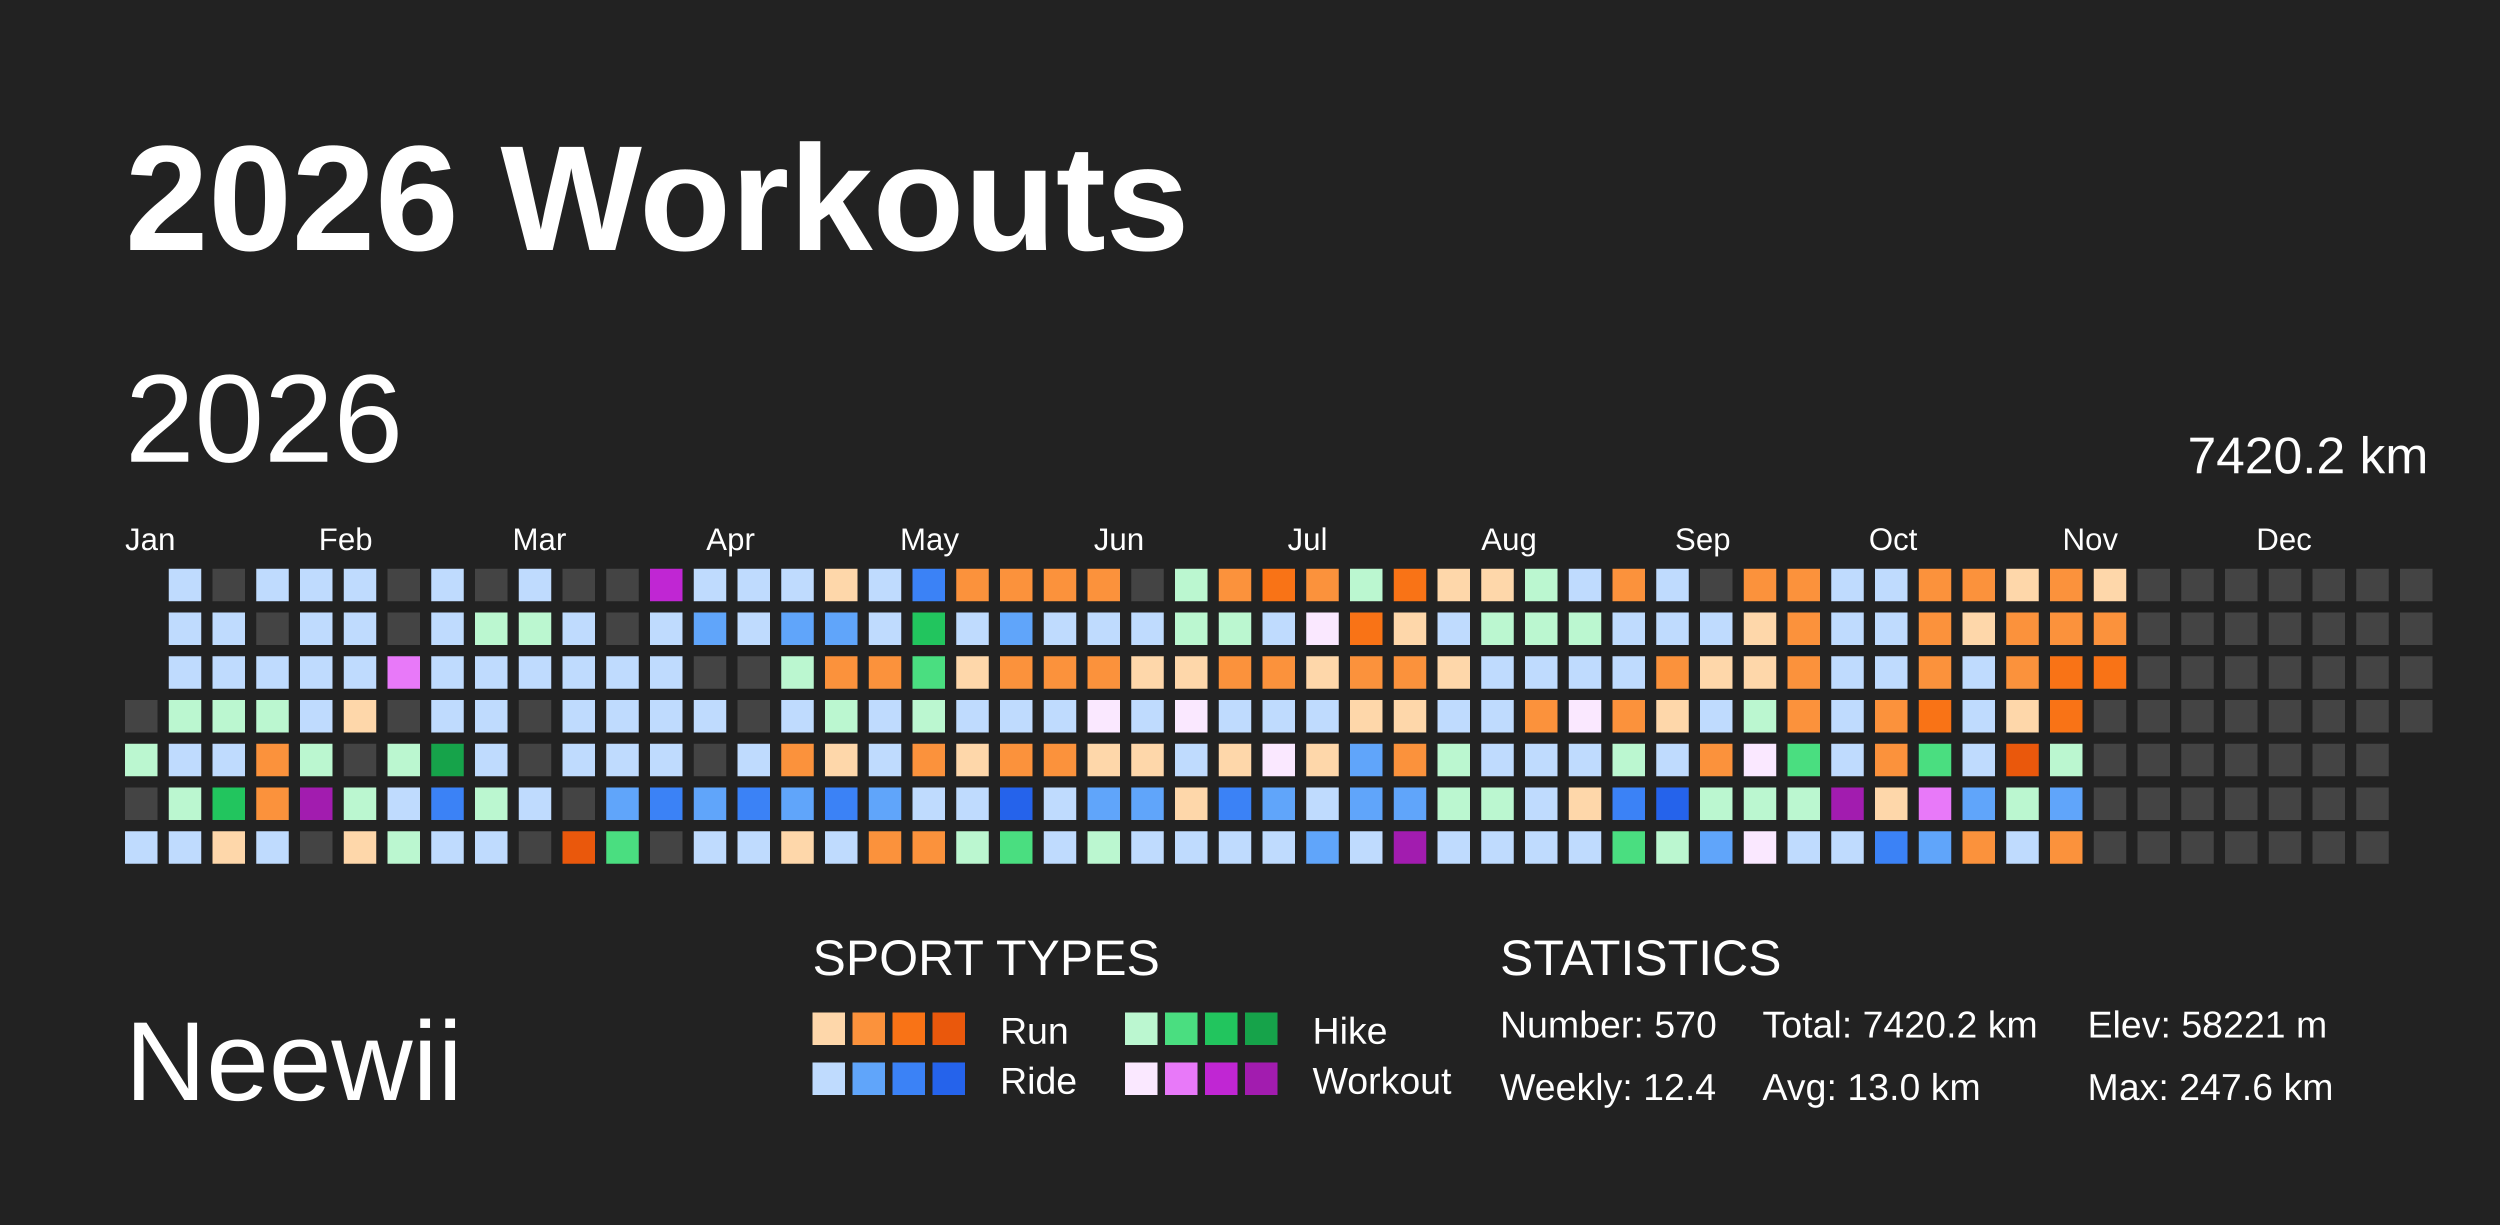
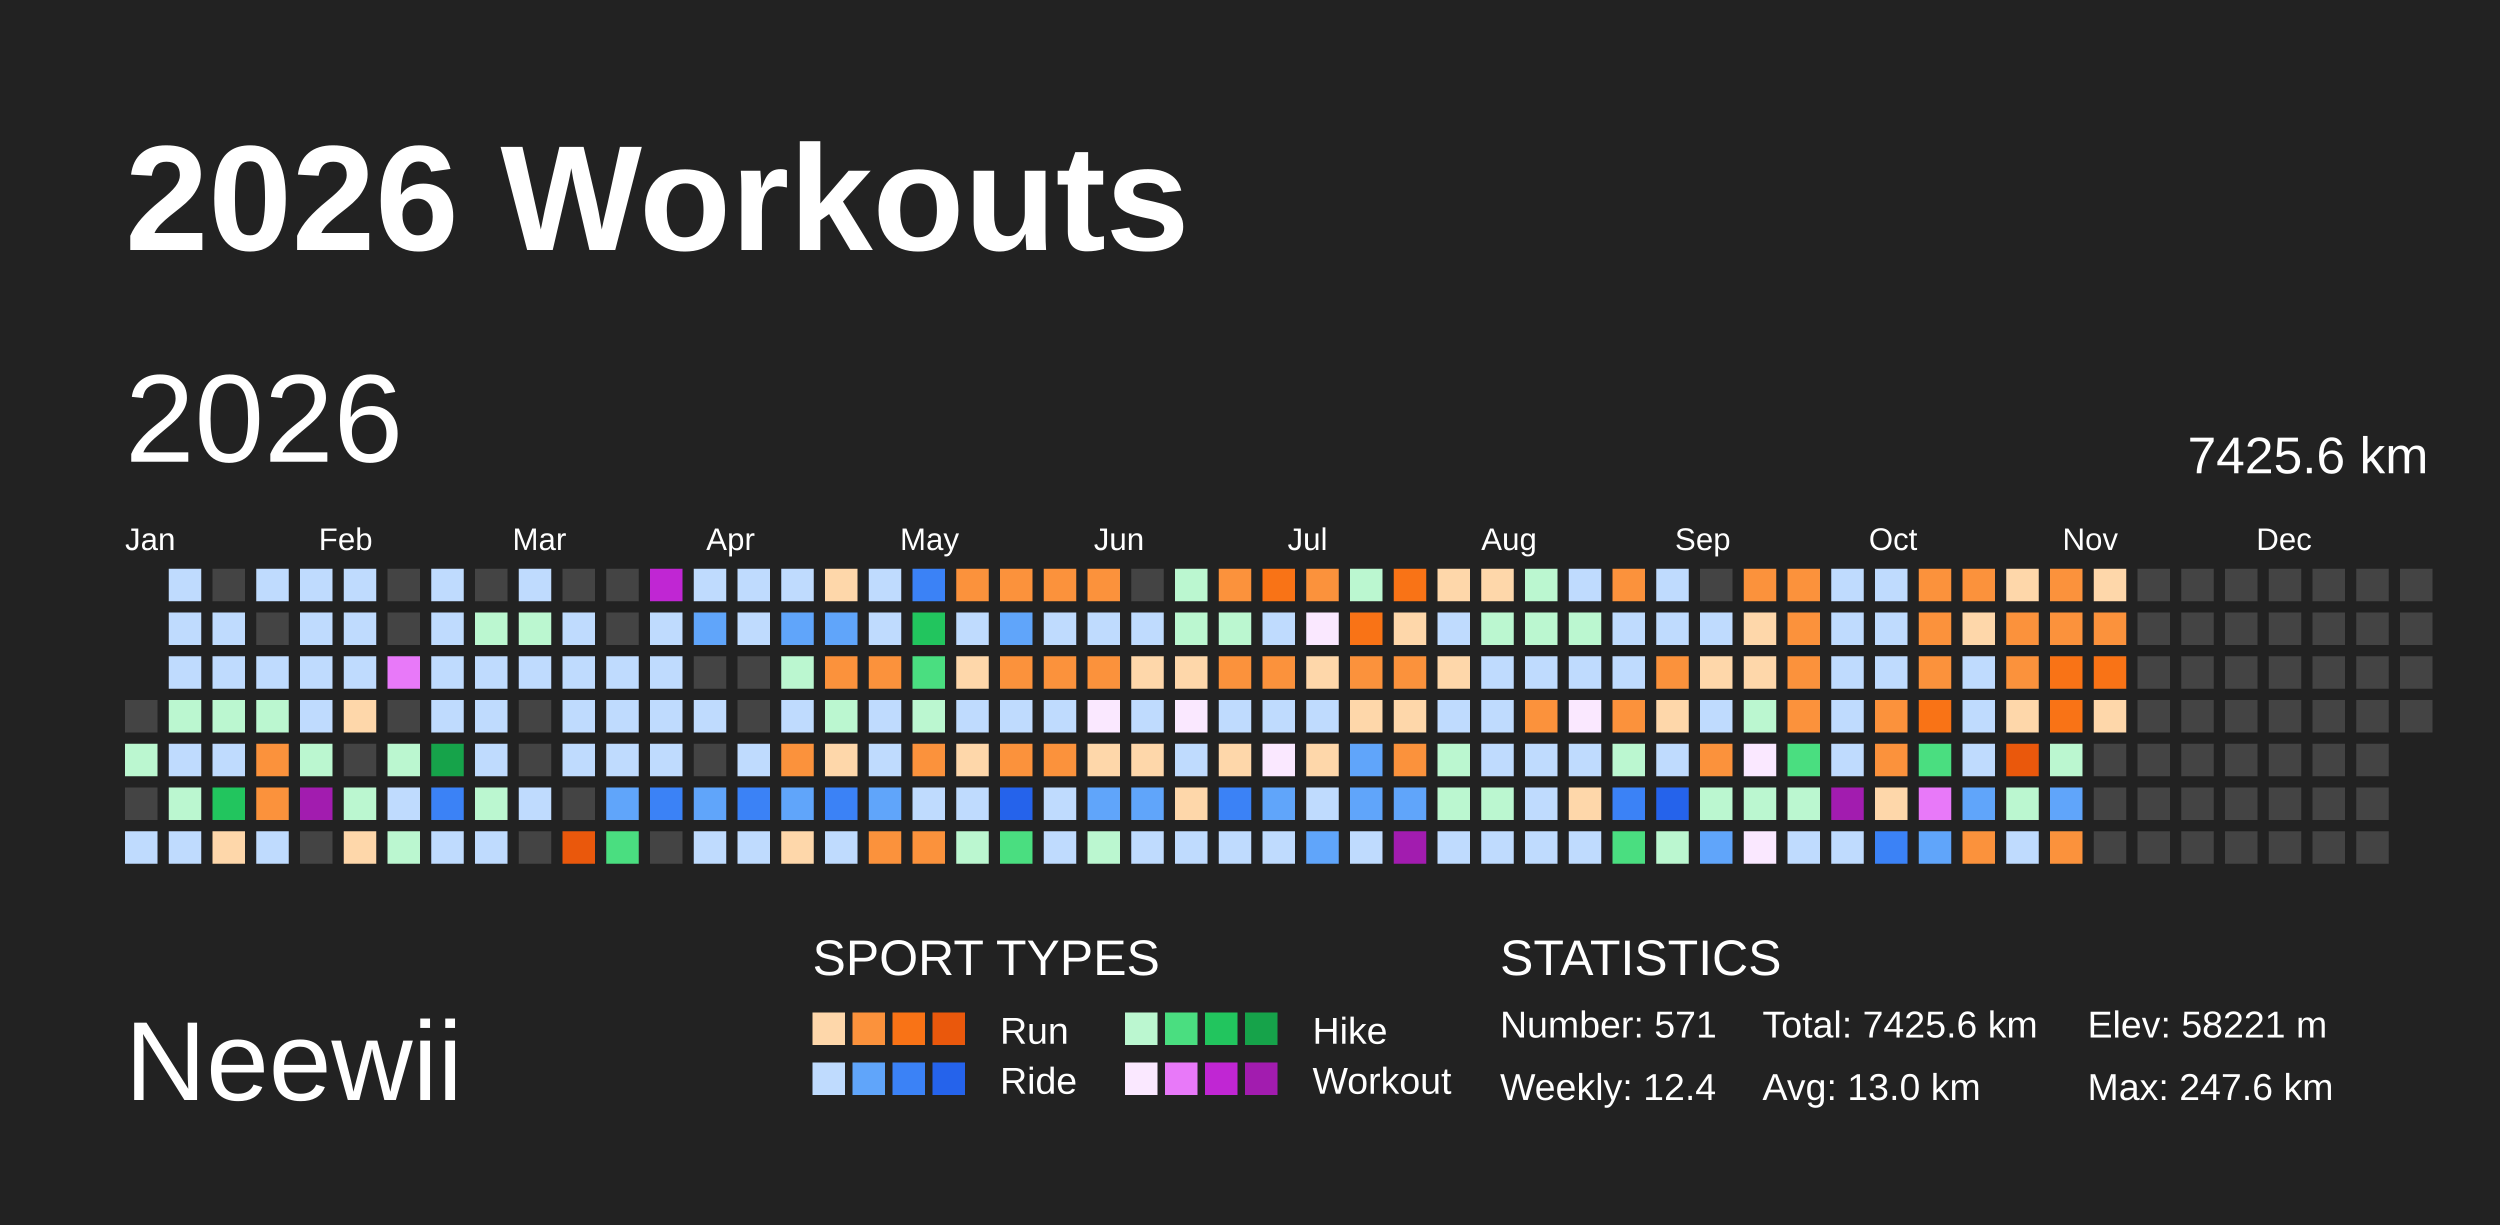
<svg xmlns="http://www.w3.org/2000/svg" baseProfile="full" height="98mm" version="1.1" viewBox="0,0,200,98" width="200mm">
  <defs />
  <rect fill="#222222" height="98" width="200" x="0" y="0" />
  <text fill="#FFFFFF" style="font-size:12px; font-family:Arial; font-weight:bold;" x="10" y="20">2026 Workouts</text>
  <text fill="#FFFFFF" style="font-size:9px; font-family:Arial" x="10" y="88">Neewii</text>
  <text fill="#FFFFFF" style="font-size:4px; font-family:Arial" x="65" y="78">SPORT TYPES</text>
  <rect fill="#fed7aa" height="2.6" width="2.6" x="65.0" y="81" />
  <rect fill="#fb923c" height="2.6" width="2.6" x="68.2" y="81" />
  <rect fill="#f97316" height="2.6" width="2.6" x="71.4" y="81" />
  <rect fill="#ea580c" height="2.6" width="2.6" x="74.6" y="81" />
  <text fill="#FFFFFF" style="font-size:3px; font-family:Arial" x="80" y="83.5">Run</text>
  <rect fill="#bbf7d0" height="2.6" width="2.6" x="90.0" y="81" />
  <rect fill="#4ade80" height="2.6" width="2.6" x="93.2" y="81" />
  <rect fill="#22c55e" height="2.6" width="2.6" x="96.4" y="81" />
  <rect fill="#16a34a" height="2.6" width="2.6" x="99.6" y="81" />
  <text fill="#FFFFFF" style="font-size:3px; font-family:Arial" x="105" y="83.5">Hike</text>
  <rect fill="#bfdbfe" height="2.6" width="2.6" x="65.0" y="85" />
  <rect fill="#60a5fa" height="2.6" width="2.6" x="68.2" y="85" />
  <rect fill="#3b82f6" height="2.6" width="2.6" x="71.4" y="85" />
  <rect fill="#2563eb" height="2.6" width="2.6" x="74.6" y="85" />
  <text fill="#FFFFFF" style="font-size:3px; font-family:Arial" x="80" y="87.5">Ride</text>
  <rect fill="#fae8ff" height="2.6" width="2.6" x="90.0" y="85" />
  <rect fill="#e879f9" height="2.6" width="2.6" x="93.2" y="85" />
  <rect fill="#c026d3" height="2.6" width="2.6" x="96.4" y="85" />
  <rect fill="#a21caf" height="2.6" width="2.6" x="99.6" y="85" />
  <text fill="#FFFFFF" style="font-size:3px; font-family:Arial" x="105" y="87.5">Workout</text>
  <text fill="#FFFFFF" style="font-size:4px; font-family:Arial" x="120" y="78">STATISTICS</text>
-   <text fill="#FFFFFF" style="font-size:3px; font-family:Arial" x="120" y="83">Number: 570</text>
+   <text fill="#FFFFFF" style="font-size:3px; font-family:Arial" x="120" y="83">Number: 571</text>
  <text fill="#FFFFFF" style="font-size:3px; font-family:Arial" x="120" y="88">Weekly: 12.4</text>
-   <text fill="#FFFFFF" style="font-size:3px; font-family:Arial" x="141" y="83">Total: 7420.2 km</text>
+   <text fill="#FFFFFF" style="font-size:3px; font-family:Arial" x="141" y="83">Total: 7425.6 km</text>
  <text fill="#FFFFFF" style="font-size:3px; font-family:Arial" x="141" y="88">Avg: 13.0 km</text>
  <text fill="#FFFFFF" style="font-size:3px; font-family:Arial" x="167" y="83">Elev: 58221 m</text>
  <text fill="#FFFFFF" style="font-size:3px; font-family:Arial" x="167" y="88">Max: 247.6 km</text>
  <text dominant-baseline="hanging" fill="#FFFFFF" style="font-size:10.0px; font-family:Arial;" x="10" y="30">2026</text>
-   <text dominant-baseline="hanging" fill="#FFFFFF" style="font-size:4.125px; font-family:Arial;" x="175" y="35">7420.2 km</text>
+   <text dominant-baseline="hanging" fill="#FFFFFF" style="font-size:4.125px; font-family:Arial;" x="175" y="35">7425.6 km</text>
  <text fill="#FFFFFF" style="font-size:2.5px; font-family:Arial" x="10.0" y="44">Jan</text>
  <text fill="#FFFFFF" style="font-size:2.5px; font-family:Arial" x="25.5" y="44">Feb</text>
  <text fill="#FFFFFF" style="font-size:2.5px; font-family:Arial" x="41.0" y="44">Mar</text>
  <text fill="#FFFFFF" style="font-size:2.5px; font-family:Arial" x="56.5" y="44">Apr</text>
  <text fill="#FFFFFF" style="font-size:2.5px; font-family:Arial" x="72.0" y="44">May</text>
  <text fill="#FFFFFF" style="font-size:2.5px; font-family:Arial" x="87.5" y="44">Jun</text>
  <text fill="#FFFFFF" style="font-size:2.5px; font-family:Arial" x="103.0" y="44">Jul</text>
  <text fill="#FFFFFF" style="font-size:2.5px; font-family:Arial" x="118.5" y="44">Aug</text>
  <text fill="#FFFFFF" style="font-size:2.5px; font-family:Arial" x="134.0" y="44">Sep</text>
  <text fill="#FFFFFF" style="font-size:2.5px; font-family:Arial" x="149.5" y="44">Oct</text>
  <text fill="#FFFFFF" style="font-size:2.5px; font-family:Arial" x="165.0" y="44">Nov</text>
  <text fill="#FFFFFF" style="font-size:2.5px; font-family:Arial" x="180.5" y="44">Dec</text>
  <rect fill="#444444" height="2.6" width="2.6" x="10.0" y="56.0" />
  <rect fill="#bbf7d0" height="2.6" width="2.6" x="10.0" y="59.5" />
  <rect fill="#444444" height="2.6" width="2.6" x="10.0" y="63.0" />
  <rect fill="#bfdbfe" height="2.6" width="2.6" x="10.0" y="66.5" />
  <rect fill="#bfdbfe" height="2.6" width="2.6" x="13.5" y="45.5" />
  <rect fill="#bfdbfe" height="2.6" width="2.6" x="13.5" y="49.0" />
  <rect fill="#bfdbfe" height="2.6" width="2.6" x="13.5" y="52.5" />
  <rect fill="#bbf7d0" height="2.6" width="2.6" x="13.5" y="56.0" />
  <rect fill="#bfdbfe" height="2.6" width="2.6" x="13.5" y="59.5" />
  <rect fill="#bbf7d0" height="2.6" width="2.6" x="13.5" y="63.0" />
  <rect fill="#bfdbfe" height="2.6" width="2.6" x="13.5" y="66.5" />
  <rect fill="#444444" height="2.6" width="2.6" x="17.0" y="45.5" />
  <rect fill="#bfdbfe" height="2.6" width="2.6" x="17.0" y="49.0" />
  <rect fill="#bfdbfe" height="2.6" width="2.6" x="17.0" y="52.5" />
  <rect fill="#bbf7d0" height="2.6" width="2.6" x="17.0" y="56.0" />
  <rect fill="#bfdbfe" height="2.6" width="2.6" x="17.0" y="59.5" />
  <rect fill="#22c55e" height="2.6" width="2.6" x="17.0" y="63.0" />
  <rect fill="#fed7aa" height="2.6" width="2.6" x="17.0" y="66.5" />
  <rect fill="#bfdbfe" height="2.6" width="2.6" x="20.5" y="45.5" />
  <rect fill="#444444" height="2.6" width="2.6" x="20.5" y="49.0" />
  <rect fill="#bfdbfe" height="2.6" width="2.6" x="20.5" y="52.5" />
  <rect fill="#bbf7d0" height="2.6" width="2.6" x="20.5" y="56.0" />
  <rect fill="#fb923c" height="2.6" width="2.6" x="20.5" y="59.5" />
  <rect fill="#fb923c" height="2.6" width="2.6" x="20.5" y="63.0" />
  <rect fill="#bfdbfe" height="2.6" width="2.6" x="20.5" y="66.5" />
  <rect fill="#bfdbfe" height="2.6" width="2.6" x="24.0" y="45.5" />
  <rect fill="#bfdbfe" height="2.6" width="2.6" x="24.0" y="49.0" />
  <rect fill="#bfdbfe" height="2.6" width="2.6" x="24.0" y="52.5" />
  <rect fill="#bfdbfe" height="2.6" width="2.6" x="24.0" y="56.0" />
  <rect fill="#bbf7d0" height="2.6" width="2.6" x="24.0" y="59.5" />
  <rect fill="#a21caf" height="2.6" width="2.6" x="24.0" y="63.0" />
  <rect fill="#444444" height="2.6" width="2.6" x="24.0" y="66.5" />
  <rect fill="#bfdbfe" height="2.6" width="2.6" x="27.5" y="45.5" />
  <rect fill="#bfdbfe" height="2.6" width="2.6" x="27.5" y="49.0" />
  <rect fill="#bfdbfe" height="2.6" width="2.6" x="27.5" y="52.5" />
  <rect fill="#fed7aa" height="2.6" width="2.6" x="27.5" y="56.0" />
  <rect fill="#444444" height="2.6" width="2.6" x="27.5" y="59.5" />
  <rect fill="#bbf7d0" height="2.6" width="2.6" x="27.5" y="63.0" />
  <rect fill="#fed7aa" height="2.6" width="2.6" x="27.5" y="66.5" />
  <rect fill="#444444" height="2.6" width="2.6" x="31.0" y="45.5" />
  <rect fill="#444444" height="2.6" width="2.6" x="31.0" y="49.0" />
  <rect fill="#e879f9" height="2.6" width="2.6" x="31.0" y="52.5" />
  <rect fill="#444444" height="2.6" width="2.6" x="31.0" y="56.0" />
  <rect fill="#bbf7d0" height="2.6" width="2.6" x="31.0" y="59.5" />
  <rect fill="#bfdbfe" height="2.6" width="2.6" x="31.0" y="63.0" />
  <rect fill="#bbf7d0" height="2.6" width="2.6" x="31.0" y="66.5" />
  <rect fill="#bfdbfe" height="2.6" width="2.6" x="34.5" y="45.5" />
  <rect fill="#bfdbfe" height="2.6" width="2.6" x="34.5" y="49.0" />
  <rect fill="#bfdbfe" height="2.6" width="2.6" x="34.5" y="52.5" />
  <rect fill="#bfdbfe" height="2.6" width="2.6" x="34.5" y="56.0" />
  <rect fill="#16a34a" height="2.6" width="2.6" x="34.5" y="59.5" />
  <rect fill="#3b82f6" height="2.6" width="2.6" x="34.5" y="63.0" />
  <rect fill="#bfdbfe" height="2.6" width="2.6" x="34.5" y="66.5" />
  <rect fill="#444444" height="2.6" width="2.6" x="38.0" y="45.5" />
  <rect fill="#bbf7d0" height="2.6" width="2.6" x="38.0" y="49.0" />
  <rect fill="#bfdbfe" height="2.6" width="2.6" x="38.0" y="52.5" />
  <rect fill="#bfdbfe" height="2.6" width="2.6" x="38.0" y="56.0" />
  <rect fill="#bfdbfe" height="2.6" width="2.6" x="38.0" y="59.5" />
  <rect fill="#bbf7d0" height="2.6" width="2.6" x="38.0" y="63.0" />
  <rect fill="#bfdbfe" height="2.6" width="2.6" x="38.0" y="66.5" />
  <rect fill="#bfdbfe" height="2.6" width="2.6" x="41.5" y="45.5" />
  <rect fill="#bbf7d0" height="2.6" width="2.6" x="41.5" y="49.0" />
  <rect fill="#bfdbfe" height="2.6" width="2.6" x="41.5" y="52.5" />
  <rect fill="#444444" height="2.6" width="2.6" x="41.5" y="56.0" />
  <rect fill="#444444" height="2.6" width="2.6" x="41.5" y="59.5" />
  <rect fill="#bfdbfe" height="2.6" width="2.6" x="41.5" y="63.0" />
  <rect fill="#444444" height="2.6" width="2.6" x="41.5" y="66.5" />
  <rect fill="#444444" height="2.6" width="2.6" x="45.0" y="45.5" />
  <rect fill="#bfdbfe" height="2.6" width="2.6" x="45.0" y="49.0" />
  <rect fill="#bfdbfe" height="2.6" width="2.6" x="45.0" y="52.5" />
  <rect fill="#bfdbfe" height="2.6" width="2.6" x="45.0" y="56.0" />
  <rect fill="#bfdbfe" height="2.6" width="2.6" x="45.0" y="59.5" />
  <rect fill="#444444" height="2.6" width="2.6" x="45.0" y="63.0" />
  <rect fill="#ea580c" height="2.6" width="2.6" x="45.0" y="66.5" />
  <rect fill="#444444" height="2.6" width="2.6" x="48.5" y="45.5" />
  <rect fill="#444444" height="2.6" width="2.6" x="48.5" y="49.0" />
  <rect fill="#bfdbfe" height="2.6" width="2.6" x="48.5" y="52.5" />
  <rect fill="#bfdbfe" height="2.6" width="2.6" x="48.5" y="56.0" />
  <rect fill="#bfdbfe" height="2.6" width="2.6" x="48.5" y="59.5" />
  <rect fill="#60a5fa" height="2.6" width="2.6" x="48.5" y="63.0" />
  <rect fill="#4ade80" height="2.6" width="2.6" x="48.5" y="66.5" />
  <rect fill="#c026d3" height="2.6" width="2.6" x="52.0" y="45.5" />
  <rect fill="#bfdbfe" height="2.6" width="2.6" x="52.0" y="49.0" />
  <rect fill="#bfdbfe" height="2.6" width="2.6" x="52.0" y="52.5" />
  <rect fill="#bfdbfe" height="2.6" width="2.6" x="52.0" y="56.0" />
  <rect fill="#bfdbfe" height="2.6" width="2.6" x="52.0" y="59.5" />
  <rect fill="#3b82f6" height="2.6" width="2.6" x="52.0" y="63.0" />
  <rect fill="#444444" height="2.6" width="2.6" x="52.0" y="66.5" />
  <rect fill="#bfdbfe" height="2.6" width="2.6" x="55.5" y="45.5" />
  <rect fill="#60a5fa" height="2.6" width="2.6" x="55.5" y="49.0" />
  <rect fill="#444444" height="2.6" width="2.6" x="55.5" y="52.5" />
  <rect fill="#bfdbfe" height="2.6" width="2.6" x="55.5" y="56.0" />
  <rect fill="#444444" height="2.6" width="2.6" x="55.5" y="59.5" />
  <rect fill="#60a5fa" height="2.6" width="2.6" x="55.5" y="63.0" />
  <rect fill="#bfdbfe" height="2.6" width="2.6" x="55.5" y="66.5" />
  <rect fill="#bfdbfe" height="2.6" width="2.6" x="59.0" y="45.5" />
  <rect fill="#bfdbfe" height="2.6" width="2.6" x="59.0" y="49.0" />
  <rect fill="#444444" height="2.6" width="2.6" x="59.0" y="52.5" />
  <rect fill="#444444" height="2.6" width="2.6" x="59.0" y="56.0" />
  <rect fill="#bfdbfe" height="2.6" width="2.6" x="59.0" y="59.5" />
  <rect fill="#3b82f6" height="2.6" width="2.6" x="59.0" y="63.0" />
  <rect fill="#bfdbfe" height="2.6" width="2.6" x="59.0" y="66.5" />
  <rect fill="#bfdbfe" height="2.6" width="2.6" x="62.5" y="45.5" />
  <rect fill="#60a5fa" height="2.6" width="2.6" x="62.5" y="49.0" />
  <rect fill="#bbf7d0" height="2.6" width="2.6" x="62.5" y="52.5" />
  <rect fill="#bfdbfe" height="2.6" width="2.6" x="62.5" y="56.0" />
  <rect fill="#fb923c" height="2.6" width="2.6" x="62.5" y="59.5" />
  <rect fill="#60a5fa" height="2.6" width="2.6" x="62.5" y="63.0" />
  <rect fill="#fed7aa" height="2.6" width="2.6" x="62.5" y="66.5" />
  <rect fill="#fed7aa" height="2.6" width="2.6" x="66.0" y="45.5" />
  <rect fill="#60a5fa" height="2.6" width="2.6" x="66.0" y="49.0" />
  <rect fill="#fb923c" height="2.6" width="2.6" x="66.0" y="52.5" />
  <rect fill="#bbf7d0" height="2.6" width="2.6" x="66.0" y="56.0" />
  <rect fill="#fed7aa" height="2.6" width="2.6" x="66.0" y="59.5" />
  <rect fill="#3b82f6" height="2.6" width="2.6" x="66.0" y="63.0" />
  <rect fill="#bfdbfe" height="2.6" width="2.6" x="66.0" y="66.5" />
  <rect fill="#bfdbfe" height="2.6" width="2.6" x="69.5" y="45.5" />
  <rect fill="#bfdbfe" height="2.6" width="2.6" x="69.5" y="49.0" />
  <rect fill="#fb923c" height="2.6" width="2.6" x="69.5" y="52.5" />
  <rect fill="#bfdbfe" height="2.6" width="2.6" x="69.5" y="56.0" />
  <rect fill="#bfdbfe" height="2.6" width="2.6" x="69.5" y="59.5" />
  <rect fill="#60a5fa" height="2.6" width="2.6" x="69.5" y="63.0" />
  <rect fill="#fb923c" height="2.6" width="2.6" x="69.5" y="66.5" />
  <rect fill="#3b82f6" height="2.6" width="2.6" x="73.0" y="45.5" />
  <rect fill="#22c55e" height="2.6" width="2.6" x="73.0" y="49.0" />
  <rect fill="#4ade80" height="2.6" width="2.6" x="73.0" y="52.5" />
  <rect fill="#bbf7d0" height="2.6" width="2.6" x="73.0" y="56.0" />
  <rect fill="#fb923c" height="2.6" width="2.6" x="73.0" y="59.5" />
  <rect fill="#bfdbfe" height="2.6" width="2.6" x="73.0" y="63.0" />
  <rect fill="#fb923c" height="2.6" width="2.6" x="73.0" y="66.5" />
  <rect fill="#fb923c" height="2.6" width="2.6" x="76.5" y="45.5" />
  <rect fill="#bfdbfe" height="2.6" width="2.6" x="76.5" y="49.0" />
  <rect fill="#fed7aa" height="2.6" width="2.6" x="76.5" y="52.5" />
  <rect fill="#bfdbfe" height="2.6" width="2.6" x="76.5" y="56.0" />
  <rect fill="#fed7aa" height="2.6" width="2.6" x="76.5" y="59.5" />
  <rect fill="#bfdbfe" height="2.6" width="2.6" x="76.5" y="63.0" />
  <rect fill="#bbf7d0" height="2.6" width="2.6" x="76.5" y="66.5" />
  <rect fill="#fb923c" height="2.6" width="2.6" x="80.0" y="45.5" />
  <rect fill="#60a5fa" height="2.6" width="2.6" x="80.0" y="49.0" />
  <rect fill="#fb923c" height="2.6" width="2.6" x="80.0" y="52.5" />
  <rect fill="#bfdbfe" height="2.6" width="2.6" x="80.0" y="56.0" />
  <rect fill="#fb923c" height="2.6" width="2.6" x="80.0" y="59.5" />
  <rect fill="#2563eb" height="2.6" width="2.6" x="80.0" y="63.0" />
  <rect fill="#4ade80" height="2.6" width="2.6" x="80.0" y="66.5" />
  <rect fill="#fb923c" height="2.6" width="2.6" x="83.5" y="45.5" />
  <rect fill="#bfdbfe" height="2.6" width="2.6" x="83.5" y="49.0" />
  <rect fill="#fb923c" height="2.6" width="2.6" x="83.5" y="52.5" />
  <rect fill="#bfdbfe" height="2.6" width="2.6" x="83.5" y="56.0" />
  <rect fill="#fb923c" height="2.6" width="2.6" x="83.5" y="59.5" />
  <rect fill="#bfdbfe" height="2.6" width="2.6" x="83.5" y="63.0" />
  <rect fill="#bfdbfe" height="2.6" width="2.6" x="83.5" y="66.5" />
  <rect fill="#fb923c" height="2.6" width="2.6" x="87.0" y="45.5" />
  <rect fill="#bfdbfe" height="2.6" width="2.6" x="87.0" y="49.0" />
  <rect fill="#fb923c" height="2.6" width="2.6" x="87.0" y="52.5" />
  <rect fill="#fae8ff" height="2.6" width="2.6" x="87.0" y="56.0" />
  <rect fill="#fed7aa" height="2.6" width="2.6" x="87.0" y="59.5" />
  <rect fill="#60a5fa" height="2.6" width="2.6" x="87.0" y="63.0" />
  <rect fill="#bbf7d0" height="2.6" width="2.6" x="87.0" y="66.5" />
  <rect fill="#444444" height="2.6" width="2.6" x="90.5" y="45.5" />
  <rect fill="#bfdbfe" height="2.6" width="2.6" x="90.5" y="49.0" />
  <rect fill="#fed7aa" height="2.6" width="2.6" x="90.5" y="52.5" />
  <rect fill="#bfdbfe" height="2.6" width="2.6" x="90.5" y="56.0" />
  <rect fill="#fed7aa" height="2.6" width="2.6" x="90.5" y="59.5" />
  <rect fill="#60a5fa" height="2.6" width="2.6" x="90.5" y="63.0" />
  <rect fill="#bfdbfe" height="2.6" width="2.6" x="90.5" y="66.5" />
  <rect fill="#bbf7d0" height="2.6" width="2.6" x="94.0" y="45.5" />
  <rect fill="#bbf7d0" height="2.6" width="2.6" x="94.0" y="49.0" />
  <rect fill="#fed7aa" height="2.6" width="2.6" x="94.0" y="52.5" />
  <rect fill="#fae8ff" height="2.6" width="2.6" x="94.0" y="56.0" />
  <rect fill="#bfdbfe" height="2.6" width="2.6" x="94.0" y="59.5" />
  <rect fill="#fed7aa" height="2.6" width="2.6" x="94.0" y="63.0" />
  <rect fill="#bfdbfe" height="2.6" width="2.6" x="94.0" y="66.5" />
  <rect fill="#fb923c" height="2.6" width="2.6" x="97.5" y="45.5" />
  <rect fill="#bbf7d0" height="2.6" width="2.6" x="97.5" y="49.0" />
  <rect fill="#fb923c" height="2.6" width="2.6" x="97.5" y="52.5" />
  <rect fill="#bfdbfe" height="2.6" width="2.6" x="97.5" y="56.0" />
  <rect fill="#fed7aa" height="2.6" width="2.6" x="97.5" y="59.5" />
  <rect fill="#3b82f6" height="2.6" width="2.6" x="97.5" y="63.0" />
  <rect fill="#bfdbfe" height="2.6" width="2.6" x="97.5" y="66.5" />
  <rect fill="#f97316" height="2.6" width="2.6" x="101.0" y="45.5" />
  <rect fill="#bfdbfe" height="2.6" width="2.6" x="101.0" y="49.0" />
  <rect fill="#fb923c" height="2.6" width="2.6" x="101.0" y="52.5" />
  <rect fill="#bfdbfe" height="2.6" width="2.6" x="101.0" y="56.0" />
  <rect fill="#fae8ff" height="2.6" width="2.6" x="101.0" y="59.5" />
  <rect fill="#60a5fa" height="2.6" width="2.6" x="101.0" y="63.0" />
  <rect fill="#bfdbfe" height="2.6" width="2.6" x="101.0" y="66.5" />
  <rect fill="#fb923c" height="2.6" width="2.6" x="104.5" y="45.5" />
  <rect fill="#fae8ff" height="2.6" width="2.6" x="104.5" y="49.0" />
  <rect fill="#fed7aa" height="2.6" width="2.6" x="104.5" y="52.5" />
  <rect fill="#bfdbfe" height="2.6" width="2.6" x="104.5" y="56.0" />
  <rect fill="#fed7aa" height="2.6" width="2.6" x="104.5" y="59.5" />
  <rect fill="#bfdbfe" height="2.6" width="2.6" x="104.5" y="63.0" />
  <rect fill="#60a5fa" height="2.6" width="2.6" x="104.5" y="66.5" />
  <rect fill="#bbf7d0" height="2.6" width="2.6" x="108.0" y="45.5" />
  <rect fill="#f97316" height="2.6" width="2.6" x="108.0" y="49.0" />
  <rect fill="#fb923c" height="2.6" width="2.6" x="108.0" y="52.5" />
  <rect fill="#fed7aa" height="2.6" width="2.6" x="108.0" y="56.0" />
  <rect fill="#60a5fa" height="2.6" width="2.6" x="108.0" y="59.5" />
  <rect fill="#60a5fa" height="2.6" width="2.6" x="108.0" y="63.0" />
  <rect fill="#bfdbfe" height="2.6" width="2.6" x="108.0" y="66.5" />
  <rect fill="#f97316" height="2.6" width="2.6" x="111.5" y="45.5" />
  <rect fill="#fed7aa" height="2.6" width="2.6" x="111.5" y="49.0" />
  <rect fill="#fb923c" height="2.6" width="2.6" x="111.5" y="52.5" />
  <rect fill="#fed7aa" height="2.6" width="2.6" x="111.5" y="56.0" />
  <rect fill="#fb923c" height="2.6" width="2.6" x="111.5" y="59.5" />
  <rect fill="#60a5fa" height="2.6" width="2.6" x="111.5" y="63.0" />
  <rect fill="#a21caf" height="2.6" width="2.6" x="111.5" y="66.5" />
  <rect fill="#fed7aa" height="2.6" width="2.6" x="115.0" y="45.5" />
  <rect fill="#bfdbfe" height="2.6" width="2.6" x="115.0" y="49.0" />
  <rect fill="#fed7aa" height="2.6" width="2.6" x="115.0" y="52.5" />
  <rect fill="#bfdbfe" height="2.6" width="2.6" x="115.0" y="56.0" />
  <rect fill="#bbf7d0" height="2.6" width="2.6" x="115.0" y="59.5" />
  <rect fill="#bbf7d0" height="2.6" width="2.6" x="115.0" y="63.0" />
  <rect fill="#bfdbfe" height="2.6" width="2.6" x="115.0" y="66.5" />
  <rect fill="#fed7aa" height="2.6" width="2.6" x="118.5" y="45.5" />
  <rect fill="#bbf7d0" height="2.6" width="2.6" x="118.5" y="49.0" />
  <rect fill="#bfdbfe" height="2.6" width="2.6" x="118.5" y="52.5" />
  <rect fill="#bfdbfe" height="2.6" width="2.6" x="118.5" y="56.0" />
  <rect fill="#bfdbfe" height="2.6" width="2.6" x="118.5" y="59.5" />
  <rect fill="#bbf7d0" height="2.6" width="2.6" x="118.5" y="63.0" />
  <rect fill="#bfdbfe" height="2.6" width="2.6" x="118.5" y="66.5" />
  <rect fill="#bbf7d0" height="2.6" width="2.6" x="122.0" y="45.5" />
  <rect fill="#bbf7d0" height="2.6" width="2.6" x="122.0" y="49.0" />
  <rect fill="#bfdbfe" height="2.6" width="2.6" x="122.0" y="52.5" />
  <rect fill="#fb923c" height="2.6" width="2.6" x="122.0" y="56.0" />
  <rect fill="#bfdbfe" height="2.6" width="2.6" x="122.0" y="59.5" />
  <rect fill="#bfdbfe" height="2.6" width="2.6" x="122.0" y="63.0" />
  <rect fill="#bfdbfe" height="2.6" width="2.6" x="122.0" y="66.5" />
  <rect fill="#bfdbfe" height="2.6" width="2.6" x="125.5" y="45.5" />
  <rect fill="#bbf7d0" height="2.6" width="2.6" x="125.5" y="49.0" />
  <rect fill="#bfdbfe" height="2.6" width="2.6" x="125.5" y="52.5" />
  <rect fill="#fae8ff" height="2.6" width="2.6" x="125.5" y="56.0" />
  <rect fill="#bfdbfe" height="2.6" width="2.6" x="125.5" y="59.5" />
  <rect fill="#fed7aa" height="2.6" width="2.6" x="125.5" y="63.0" />
  <rect fill="#bfdbfe" height="2.6" width="2.6" x="125.5" y="66.5" />
  <rect fill="#fb923c" height="2.6" width="2.6" x="129.0" y="45.5" />
  <rect fill="#bfdbfe" height="2.6" width="2.6" x="129.0" y="49.0" />
  <rect fill="#bfdbfe" height="2.6" width="2.6" x="129.0" y="52.5" />
  <rect fill="#fb923c" height="2.6" width="2.6" x="129.0" y="56.0" />
  <rect fill="#bbf7d0" height="2.6" width="2.6" x="129.0" y="59.5" />
  <rect fill="#3b82f6" height="2.6" width="2.6" x="129.0" y="63.0" />
  <rect fill="#4ade80" height="2.6" width="2.6" x="129.0" y="66.5" />
  <rect fill="#bfdbfe" height="2.6" width="2.6" x="132.5" y="45.5" />
  <rect fill="#bfdbfe" height="2.6" width="2.6" x="132.5" y="49.0" />
  <rect fill="#fb923c" height="2.6" width="2.6" x="132.5" y="52.5" />
  <rect fill="#fed7aa" height="2.6" width="2.6" x="132.5" y="56.0" />
  <rect fill="#bfdbfe" height="2.6" width="2.6" x="132.5" y="59.5" />
  <rect fill="#2563eb" height="2.6" width="2.6" x="132.5" y="63.0" />
  <rect fill="#bbf7d0" height="2.6" width="2.6" x="132.5" y="66.5" />
  <rect fill="#444444" height="2.6" width="2.6" x="136.0" y="45.5" />
  <rect fill="#bfdbfe" height="2.6" width="2.6" x="136.0" y="49.0" />
  <rect fill="#fed7aa" height="2.6" width="2.6" x="136.0" y="52.5" />
  <rect fill="#bfdbfe" height="2.6" width="2.6" x="136.0" y="56.0" />
  <rect fill="#fb923c" height="2.6" width="2.6" x="136.0" y="59.5" />
  <rect fill="#bbf7d0" height="2.6" width="2.6" x="136.0" y="63.0" />
  <rect fill="#60a5fa" height="2.6" width="2.6" x="136.0" y="66.5" />
  <rect fill="#fb923c" height="2.6" width="2.6" x="139.5" y="45.5" />
  <rect fill="#fed7aa" height="2.6" width="2.6" x="139.5" y="49.0" />
  <rect fill="#fed7aa" height="2.6" width="2.6" x="139.5" y="52.5" />
  <rect fill="#bbf7d0" height="2.6" width="2.6" x="139.5" y="56.0" />
  <rect fill="#fae8ff" height="2.6" width="2.6" x="139.5" y="59.5" />
  <rect fill="#bbf7d0" height="2.6" width="2.6" x="139.5" y="63.0" />
  <rect fill="#fae8ff" height="2.6" width="2.6" x="139.5" y="66.5" />
  <rect fill="#fb923c" height="2.6" width="2.6" x="143.0" y="45.5" />
  <rect fill="#fb923c" height="2.6" width="2.6" x="143.0" y="49.0" />
  <rect fill="#fb923c" height="2.6" width="2.6" x="143.0" y="52.5" />
  <rect fill="#fb923c" height="2.6" width="2.6" x="143.0" y="56.0" />
  <rect fill="#4ade80" height="2.6" width="2.6" x="143.0" y="59.5" />
  <rect fill="#bbf7d0" height="2.6" width="2.6" x="143.0" y="63.0" />
  <rect fill="#bfdbfe" height="2.6" width="2.6" x="143.0" y="66.5" />
  <rect fill="#bfdbfe" height="2.6" width="2.6" x="146.5" y="45.5" />
  <rect fill="#bfdbfe" height="2.6" width="2.6" x="146.5" y="49.0" />
  <rect fill="#bfdbfe" height="2.6" width="2.6" x="146.5" y="52.5" />
  <rect fill="#bfdbfe" height="2.6" width="2.6" x="146.5" y="56.0" />
  <rect fill="#bfdbfe" height="2.6" width="2.6" x="146.5" y="59.5" />
  <rect fill="#a21caf" height="2.6" width="2.6" x="146.5" y="63.0" />
  <rect fill="#bfdbfe" height="2.6" width="2.6" x="146.5" y="66.5" />
  <rect fill="#bfdbfe" height="2.6" width="2.6" x="150.0" y="45.5" />
  <rect fill="#bfdbfe" height="2.6" width="2.6" x="150.0" y="49.0" />
  <rect fill="#bfdbfe" height="2.6" width="2.6" x="150.0" y="52.5" />
  <rect fill="#fb923c" height="2.6" width="2.6" x="150.0" y="56.0" />
  <rect fill="#fb923c" height="2.6" width="2.6" x="150.0" y="59.5" />
  <rect fill="#fed7aa" height="2.6" width="2.6" x="150.0" y="63.0" />
  <rect fill="#3b82f6" height="2.6" width="2.6" x="150.0" y="66.5" />
  <rect fill="#fb923c" height="2.6" width="2.6" x="153.5" y="45.5" />
  <rect fill="#fb923c" height="2.6" width="2.6" x="153.5" y="49.0" />
  <rect fill="#fb923c" height="2.6" width="2.6" x="153.5" y="52.5" />
  <rect fill="#f97316" height="2.6" width="2.6" x="153.5" y="56.0" />
  <rect fill="#4ade80" height="2.6" width="2.6" x="153.5" y="59.5" />
  <rect fill="#e879f9" height="2.6" width="2.6" x="153.5" y="63.0" />
  <rect fill="#60a5fa" height="2.6" width="2.6" x="153.5" y="66.5" />
  <rect fill="#fb923c" height="2.6" width="2.6" x="157.0" y="45.5" />
  <rect fill="#fed7aa" height="2.6" width="2.6" x="157.0" y="49.0" />
  <rect fill="#bfdbfe" height="2.6" width="2.6" x="157.0" y="52.5" />
  <rect fill="#bfdbfe" height="2.6" width="2.6" x="157.0" y="56.0" />
  <rect fill="#bfdbfe" height="2.6" width="2.6" x="157.0" y="59.5" />
  <rect fill="#60a5fa" height="2.6" width="2.6" x="157.0" y="63.0" />
  <rect fill="#fb923c" height="2.6" width="2.6" x="157.0" y="66.5" />
  <rect fill="#fed7aa" height="2.6" width="2.6" x="160.5" y="45.5" />
  <rect fill="#fb923c" height="2.6" width="2.6" x="160.5" y="49.0" />
  <rect fill="#fb923c" height="2.6" width="2.6" x="160.5" y="52.5" />
  <rect fill="#fed7aa" height="2.6" width="2.6" x="160.5" y="56.0" />
  <rect fill="#ea580c" height="2.6" width="2.6" x="160.5" y="59.5" />
  <rect fill="#bbf7d0" height="2.6" width="2.6" x="160.5" y="63.0" />
  <rect fill="#bfdbfe" height="2.6" width="2.6" x="160.5" y="66.5" />
  <rect fill="#fb923c" height="2.6" width="2.6" x="164.0" y="45.5" />
  <rect fill="#fb923c" height="2.6" width="2.6" x="164.0" y="49.0" />
  <rect fill="#f97316" height="2.6" width="2.6" x="164.0" y="52.5" />
  <rect fill="#f97316" height="2.6" width="2.6" x="164.0" y="56.0" />
  <rect fill="#bbf7d0" height="2.6" width="2.6" x="164.0" y="59.5" />
  <rect fill="#60a5fa" height="2.6" width="2.6" x="164.0" y="63.0" />
  <rect fill="#fb923c" height="2.6" width="2.6" x="164.0" y="66.5" />
  <rect fill="#fed7aa" height="2.6" width="2.6" x="167.5" y="45.5" />
  <rect fill="#fb923c" height="2.6" width="2.6" x="167.5" y="49.0" />
  <rect fill="#f97316" height="2.6" width="2.6" x="167.5" y="52.5" />
-   <rect fill="#444444" height="2.6" width="2.6" x="167.5" y="56.0" />
+   <rect fill="#fed7aa" height="2.6" width="2.6" x="167.5" y="56.0" />
  <rect fill="#444444" height="2.6" width="2.6" x="167.5" y="59.5" />
  <rect fill="#444444" height="2.6" width="2.6" x="167.5" y="63.0" />
  <rect fill="#444444" height="2.6" width="2.6" x="167.5" y="66.5" />
  <rect fill="#444444" height="2.6" width="2.6" x="171.0" y="45.5" />
  <rect fill="#444444" height="2.6" width="2.6" x="171.0" y="49.0" />
  <rect fill="#444444" height="2.6" width="2.6" x="171.0" y="52.5" />
  <rect fill="#444444" height="2.6" width="2.6" x="171.0" y="56.0" />
  <rect fill="#444444" height="2.6" width="2.6" x="171.0" y="59.5" />
  <rect fill="#444444" height="2.6" width="2.6" x="171.0" y="63.0" />
  <rect fill="#444444" height="2.6" width="2.6" x="171.0" y="66.5" />
  <rect fill="#444444" height="2.6" width="2.6" x="174.5" y="45.5" />
  <rect fill="#444444" height="2.6" width="2.6" x="174.5" y="49.0" />
  <rect fill="#444444" height="2.6" width="2.6" x="174.5" y="52.5" />
  <rect fill="#444444" height="2.6" width="2.6" x="174.5" y="56.0" />
  <rect fill="#444444" height="2.6" width="2.6" x="174.5" y="59.5" />
  <rect fill="#444444" height="2.6" width="2.6" x="174.5" y="63.0" />
  <rect fill="#444444" height="2.6" width="2.6" x="174.5" y="66.5" />
  <rect fill="#444444" height="2.6" width="2.6" x="178.0" y="45.5" />
  <rect fill="#444444" height="2.6" width="2.6" x="178.0" y="49.0" />
  <rect fill="#444444" height="2.6" width="2.6" x="178.0" y="52.5" />
  <rect fill="#444444" height="2.6" width="2.6" x="178.0" y="56.0" />
  <rect fill="#444444" height="2.6" width="2.6" x="178.0" y="59.5" />
  <rect fill="#444444" height="2.6" width="2.6" x="178.0" y="63.0" />
  <rect fill="#444444" height="2.6" width="2.6" x="178.0" y="66.5" />
  <rect fill="#444444" height="2.6" width="2.6" x="181.5" y="45.5" />
  <rect fill="#444444" height="2.6" width="2.6" x="181.5" y="49.0" />
  <rect fill="#444444" height="2.6" width="2.6" x="181.5" y="52.5" />
  <rect fill="#444444" height="2.6" width="2.6" x="181.5" y="56.0" />
  <rect fill="#444444" height="2.6" width="2.6" x="181.5" y="59.5" />
  <rect fill="#444444" height="2.6" width="2.6" x="181.5" y="63.0" />
  <rect fill="#444444" height="2.6" width="2.6" x="181.5" y="66.5" />
  <rect fill="#444444" height="2.6" width="2.6" x="185.0" y="45.5" />
  <rect fill="#444444" height="2.6" width="2.6" x="185.0" y="49.0" />
  <rect fill="#444444" height="2.6" width="2.6" x="185.0" y="52.5" />
  <rect fill="#444444" height="2.6" width="2.6" x="185.0" y="56.0" />
  <rect fill="#444444" height="2.6" width="2.6" x="185.0" y="59.5" />
  <rect fill="#444444" height="2.6" width="2.6" x="185.0" y="63.0" />
  <rect fill="#444444" height="2.6" width="2.6" x="185.0" y="66.5" />
  <rect fill="#444444" height="2.6" width="2.6" x="188.5" y="45.5" />
  <rect fill="#444444" height="2.6" width="2.6" x="188.5" y="49.0" />
  <rect fill="#444444" height="2.6" width="2.6" x="188.5" y="52.5" />
  <rect fill="#444444" height="2.6" width="2.6" x="188.5" y="56.0" />
  <rect fill="#444444" height="2.6" width="2.6" x="188.5" y="59.5" />
  <rect fill="#444444" height="2.6" width="2.6" x="188.5" y="63.0" />
  <rect fill="#444444" height="2.6" width="2.6" x="188.5" y="66.5" />
  <rect fill="#444444" height="2.6" width="2.6" x="192.0" y="45.5" />
  <rect fill="#444444" height="2.6" width="2.6" x="192.0" y="49.0" />
  <rect fill="#444444" height="2.6" width="2.6" x="192.0" y="52.5" />
  <rect fill="#444444" height="2.6" width="2.6" x="192.0" y="56.0" />
</svg>
